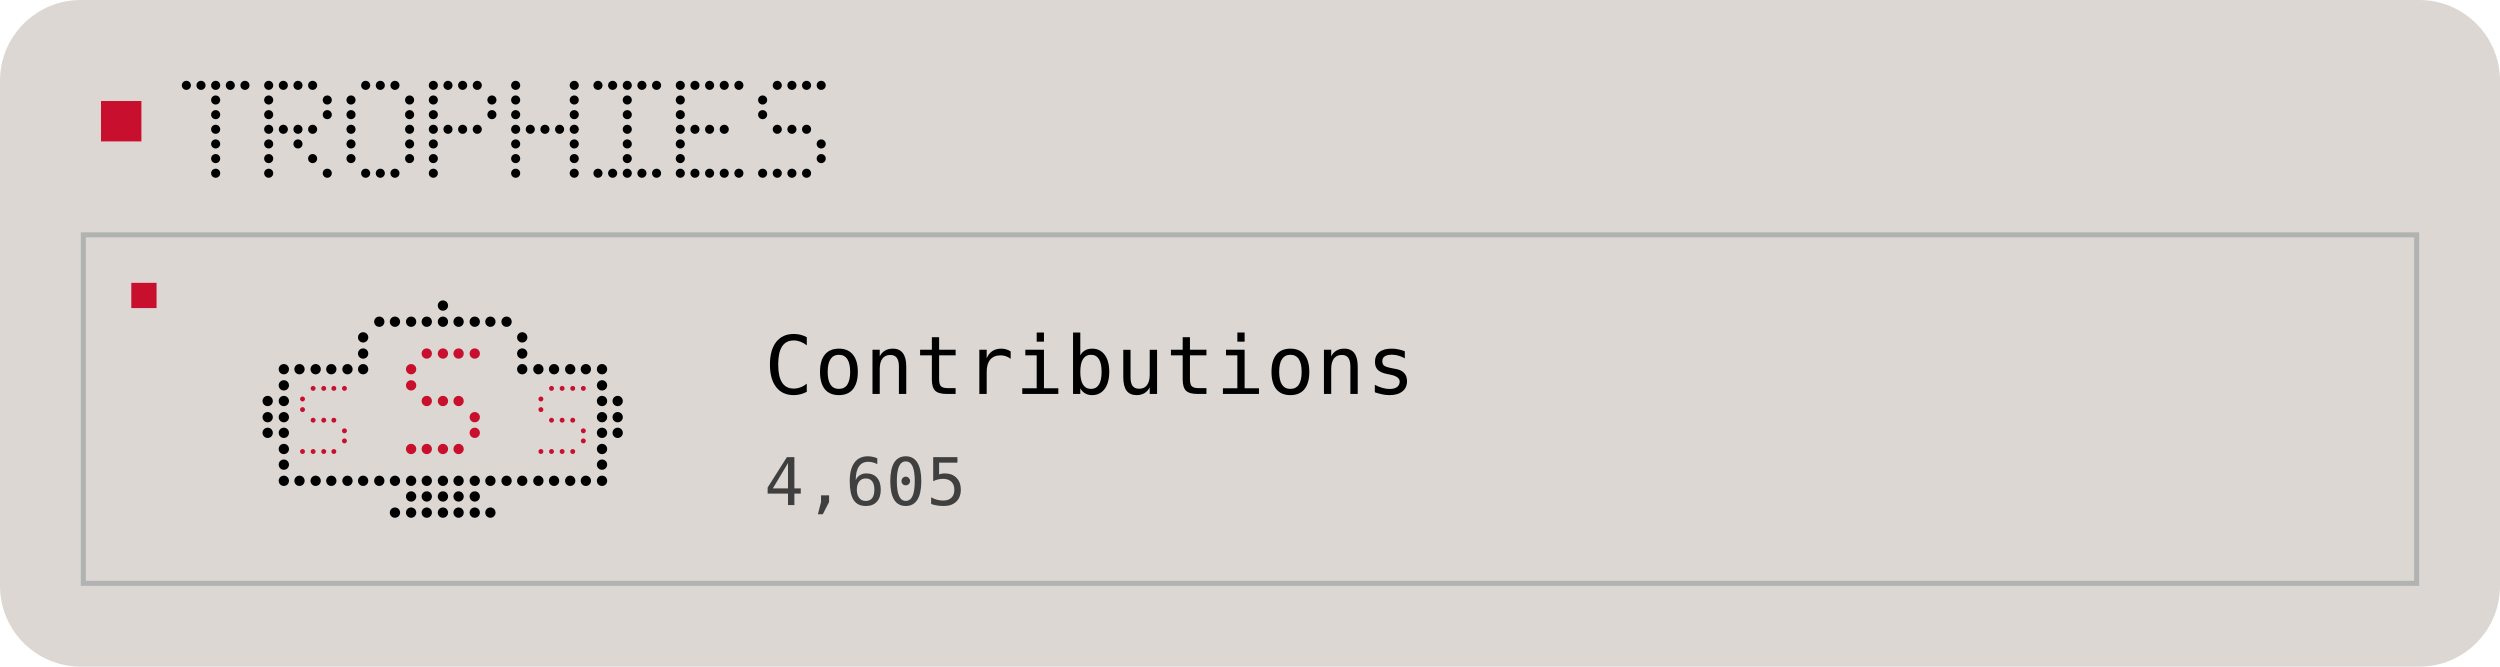
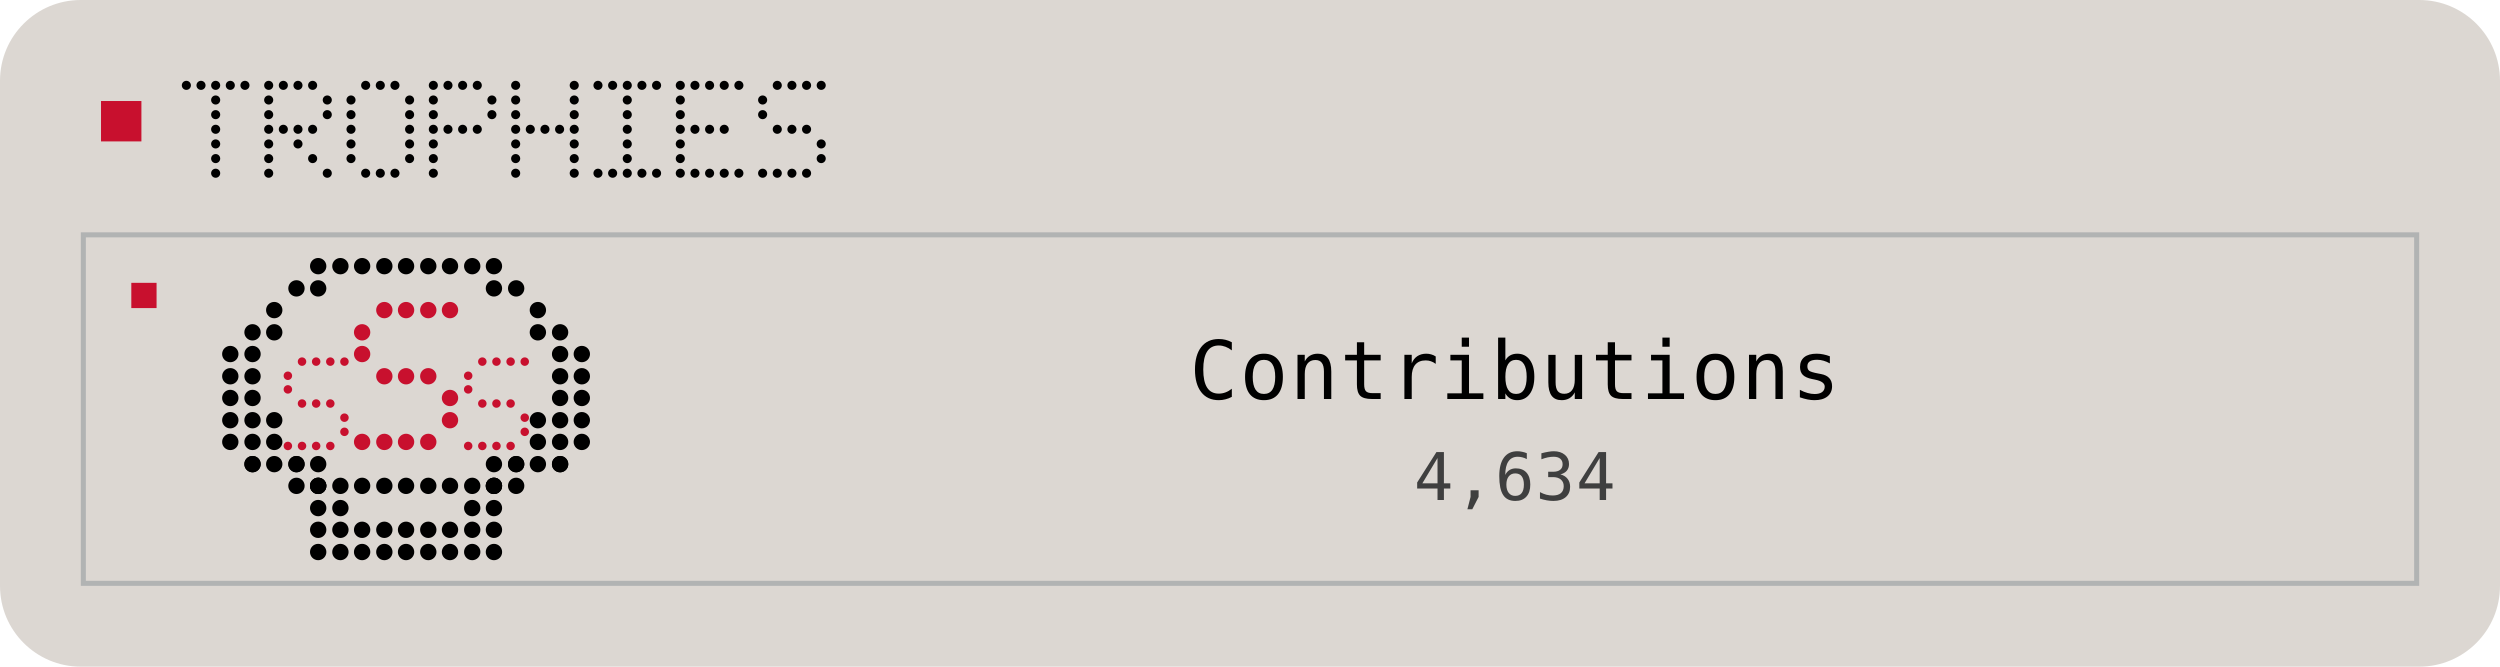
<svg xmlns="http://www.w3.org/2000/svg" width="495" height="132" viewBox="0 0 495 132" role="img">
  <rect width="495" height="132" rx="16" fill="#DCD7D2" />
  <rect x="20" y="20" width="8" height="8" fill="#C8102E" />
  <circle cx="36.9" cy="16.9" r="0.90" fill="#000000" />
  <circle cx="39.8" cy="16.9" r="0.90" fill="#000000" />
  <circle cx="42.7" cy="16.9" r="0.90" fill="#000000" />
  <circle cx="45.6" cy="16.9" r="0.90" fill="#000000" />
  <circle cx="48.5" cy="16.9" r="0.90" fill="#000000" />
  <circle cx="42.7" cy="19.8" r="0.90" fill="#000000" />
  <circle cx="42.7" cy="22.7" r="0.90" fill="#000000" />
  <circle cx="42.7" cy="25.6" r="0.90" fill="#000000" />
  <circle cx="42.7" cy="28.5" r="0.90" fill="#000000" />
  <circle cx="42.7" cy="31.4" r="0.90" fill="#000000" />
  <circle cx="42.7" cy="34.3" r="0.90" fill="#000000" />
  <circle cx="53.2" cy="16.9" r="0.90" fill="#000000" />
  <circle cx="56.1" cy="16.9" r="0.90" fill="#000000" />
  <circle cx="59.0" cy="16.9" r="0.90" fill="#000000" />
  <circle cx="61.9" cy="16.9" r="0.90" fill="#000000" />
  <circle cx="53.2" cy="19.8" r="0.90" fill="#000000" />
  <circle cx="64.8" cy="19.8" r="0.90" fill="#000000" />
  <circle cx="53.2" cy="22.7" r="0.90" fill="#000000" />
  <circle cx="64.8" cy="22.7" r="0.90" fill="#000000" />
  <circle cx="53.2" cy="25.6" r="0.90" fill="#000000" />
  <circle cx="56.1" cy="25.6" r="0.90" fill="#000000" />
  <circle cx="59.0" cy="25.6" r="0.90" fill="#000000" />
  <circle cx="61.9" cy="25.6" r="0.90" fill="#000000" />
  <circle cx="53.2" cy="28.5" r="0.90" fill="#000000" />
  <circle cx="59.0" cy="28.5" r="0.90" fill="#000000" />
  <circle cx="53.2" cy="31.4" r="0.90" fill="#000000" />
  <circle cx="61.9" cy="31.4" r="0.90" fill="#000000" />
  <circle cx="53.2" cy="34.3" r="0.90" fill="#000000" />
  <circle cx="64.8" cy="34.3" r="0.90" fill="#000000" />
  <circle cx="72.4" cy="16.9" r="0.90" fill="#000000" />
  <circle cx="75.3" cy="16.9" r="0.90" fill="#000000" />
  <circle cx="78.2" cy="16.9" r="0.90" fill="#000000" />
  <circle cx="69.5" cy="19.8" r="0.90" fill="#000000" />
  <circle cx="81.1" cy="19.8" r="0.90" fill="#000000" />
  <circle cx="69.5" cy="22.7" r="0.90" fill="#000000" />
  <circle cx="81.1" cy="22.7" r="0.90" fill="#000000" />
  <circle cx="69.5" cy="25.6" r="0.90" fill="#000000" />
  <circle cx="81.1" cy="25.6" r="0.90" fill="#000000" />
  <circle cx="69.5" cy="28.5" r="0.90" fill="#000000" />
  <circle cx="81.1" cy="28.5" r="0.90" fill="#000000" />
  <circle cx="69.5" cy="31.4" r="0.90" fill="#000000" />
  <circle cx="81.1" cy="31.4" r="0.90" fill="#000000" />
  <circle cx="72.4" cy="34.3" r="0.90" fill="#000000" />
  <circle cx="75.3" cy="34.3" r="0.90" fill="#000000" />
  <circle cx="78.2" cy="34.3" r="0.90" fill="#000000" />
  <circle cx="85.8" cy="16.9" r="0.90" fill="#000000" />
  <circle cx="88.7" cy="16.9" r="0.90" fill="#000000" />
  <circle cx="91.6" cy="16.9" r="0.90" fill="#000000" />
  <circle cx="94.5" cy="16.9" r="0.90" fill="#000000" />
  <circle cx="85.8" cy="19.8" r="0.90" fill="#000000" />
  <circle cx="97.4" cy="19.8" r="0.90" fill="#000000" />
  <circle cx="85.8" cy="22.7" r="0.90" fill="#000000" />
  <circle cx="97.4" cy="22.7" r="0.90" fill="#000000" />
  <circle cx="85.8" cy="25.6" r="0.90" fill="#000000" />
  <circle cx="88.7" cy="25.6" r="0.90" fill="#000000" />
  <circle cx="91.6" cy="25.6" r="0.90" fill="#000000" />
  <circle cx="94.5" cy="25.6" r="0.90" fill="#000000" />
  <circle cx="85.8" cy="28.5" r="0.90" fill="#000000" />
  <circle cx="85.8" cy="31.4" r="0.90" fill="#000000" />
  <circle cx="85.8" cy="34.3" r="0.90" fill="#000000" />
  <circle cx="102.1" cy="16.9" r="0.90" fill="#000000" />
  <circle cx="113.7" cy="16.9" r="0.90" fill="#000000" />
  <circle cx="102.1" cy="19.8" r="0.90" fill="#000000" />
  <circle cx="113.7" cy="19.8" r="0.90" fill="#000000" />
  <circle cx="102.1" cy="22.7" r="0.90" fill="#000000" />
  <circle cx="113.7" cy="22.7" r="0.90" fill="#000000" />
  <circle cx="102.1" cy="25.6" r="0.90" fill="#000000" />
  <circle cx="105.0" cy="25.6" r="0.90" fill="#000000" />
  <circle cx="107.9" cy="25.6" r="0.90" fill="#000000" />
  <circle cx="110.8" cy="25.6" r="0.90" fill="#000000" />
  <circle cx="113.7" cy="25.6" r="0.90" fill="#000000" />
  <circle cx="102.1" cy="28.5" r="0.90" fill="#000000" />
  <circle cx="113.7" cy="28.5" r="0.90" fill="#000000" />
  <circle cx="102.1" cy="31.4" r="0.90" fill="#000000" />
  <circle cx="113.7" cy="31.4" r="0.90" fill="#000000" />
  <circle cx="102.1" cy="34.3" r="0.90" fill="#000000" />
  <circle cx="113.7" cy="34.3" r="0.90" fill="#000000" />
  <circle cx="118.4" cy="16.9" r="0.90" fill="#000000" />
  <circle cx="121.3" cy="16.9" r="0.90" fill="#000000" />
  <circle cx="124.2" cy="16.9" r="0.90" fill="#000000" />
  <circle cx="127.1" cy="16.9" r="0.90" fill="#000000" />
  <circle cx="130.0" cy="16.9" r="0.90" fill="#000000" />
  <circle cx="124.2" cy="19.8" r="0.90" fill="#000000" />
  <circle cx="124.2" cy="22.7" r="0.90" fill="#000000" />
  <circle cx="124.2" cy="25.6" r="0.90" fill="#000000" />
  <circle cx="124.2" cy="28.5" r="0.90" fill="#000000" />
  <circle cx="124.2" cy="31.4" r="0.90" fill="#000000" />
  <circle cx="118.4" cy="34.3" r="0.90" fill="#000000" />
  <circle cx="121.3" cy="34.3" r="0.90" fill="#000000" />
  <circle cx="124.2" cy="34.3" r="0.90" fill="#000000" />
  <circle cx="127.1" cy="34.3" r="0.90" fill="#000000" />
  <circle cx="130.0" cy="34.3" r="0.90" fill="#000000" />
  <circle cx="134.7" cy="16.9" r="0.90" fill="#000000" />
  <circle cx="137.6" cy="16.9" r="0.90" fill="#000000" />
  <circle cx="140.5" cy="16.9" r="0.90" fill="#000000" />
  <circle cx="143.4" cy="16.9" r="0.90" fill="#000000" />
  <circle cx="146.3" cy="16.9" r="0.90" fill="#000000" />
  <circle cx="134.7" cy="19.8" r="0.90" fill="#000000" />
  <circle cx="134.7" cy="22.7" r="0.90" fill="#000000" />
  <circle cx="134.7" cy="25.6" r="0.90" fill="#000000" />
  <circle cx="137.6" cy="25.6" r="0.90" fill="#000000" />
  <circle cx="140.5" cy="25.6" r="0.90" fill="#000000" />
  <circle cx="143.4" cy="25.6" r="0.90" fill="#000000" />
  <circle cx="134.7" cy="28.5" r="0.90" fill="#000000" />
  <circle cx="134.7" cy="31.4" r="0.90" fill="#000000" />
  <circle cx="134.7" cy="34.3" r="0.90" fill="#000000" />
  <circle cx="137.6" cy="34.3" r="0.90" fill="#000000" />
  <circle cx="140.5" cy="34.3" r="0.90" fill="#000000" />
  <circle cx="143.4" cy="34.3" r="0.90" fill="#000000" />
  <circle cx="146.3" cy="34.3" r="0.90" fill="#000000" />
  <circle cx="153.9" cy="16.9" r="0.90" fill="#000000" />
  <circle cx="156.8" cy="16.9" r="0.90" fill="#000000" />
  <circle cx="159.7" cy="16.9" r="0.90" fill="#000000" />
  <circle cx="162.6" cy="16.9" r="0.90" fill="#000000" />
  <circle cx="151.0" cy="19.8" r="0.90" fill="#000000" />
  <circle cx="151.0" cy="22.7" r="0.90" fill="#000000" />
  <circle cx="153.9" cy="25.6" r="0.90" fill="#000000" />
  <circle cx="156.8" cy="25.6" r="0.90" fill="#000000" />
  <circle cx="159.7" cy="25.6" r="0.90" fill="#000000" />
  <circle cx="162.6" cy="28.5" r="0.90" fill="#000000" />
  <circle cx="162.6" cy="31.4" r="0.90" fill="#000000" />
  <circle cx="151.0" cy="34.3" r="0.90" fill="#000000" />
  <circle cx="153.9" cy="34.3" r="0.90" fill="#000000" />
  <circle cx="156.8" cy="34.3" r="0.90" fill="#000000" />
  <circle cx="159.7" cy="34.3" r="0.90" fill="#000000" />
  <rect x="16.5" y="46.5" width="462.0" height="69.0" fill="none" stroke="#B1B3B3" />
  <rect x="26.0" y="56.0" width="5" height="5" fill="#C8102E" />
-   <circle cx="87.7" cy="60.5" r="1.02" fill="#000000" />
-   <circle cx="75.1" cy="63.7" r="1.02" fill="#000000" />
-   <circle cx="78.2" cy="63.7" r="1.02" fill="#000000" />
-   <circle cx="81.4" cy="63.7" r="1.02" fill="#000000" />
-   <circle cx="84.5" cy="63.7" r="1.02" fill="#000000" />
-   <circle cx="87.7" cy="63.7" r="1.02" fill="#000000" />
-   <circle cx="90.8" cy="63.7" r="1.02" fill="#000000" />
-   <circle cx="94.0" cy="63.7" r="1.02" fill="#000000" />
-   <circle cx="97.1" cy="63.7" r="1.02" fill="#000000" />
-   <circle cx="100.3" cy="63.7" r="1.02" fill="#000000" />
-   <circle cx="71.9" cy="66.8" r="1.02" fill="#000000" />
-   <circle cx="103.4" cy="66.8" r="1.02" fill="#000000" />
-   <circle cx="71.9" cy="70.0" r="1.02" fill="#000000" />
-   <circle cx="103.4" cy="70.0" r="1.02" fill="#000000" />
-   <circle cx="71.9" cy="73.1" r="1.02" fill="#000000" />
-   <circle cx="103.4" cy="73.1" r="1.02" fill="#000000" />
-   <circle cx="59.3" cy="73.1" r="1.02" fill="#000000" />
-   <circle cx="62.5" cy="73.1" r="1.02" fill="#000000" />
-   <circle cx="65.6" cy="73.1" r="1.02" fill="#000000" />
-   <circle cx="68.8" cy="73.1" r="1.02" fill="#000000" />
-   <circle cx="56.2" cy="73.1" r="1.02" fill="#000000" />
-   <circle cx="106.6" cy="73.1" r="1.02" fill="#000000" />
-   <circle cx="109.7" cy="73.1" r="1.02" fill="#000000" />
-   <circle cx="112.9" cy="73.1" r="1.02" fill="#000000" />
-   <circle cx="116.0" cy="73.1" r="1.02" fill="#000000" />
-   <circle cx="119.2" cy="73.1" r="1.02" fill="#000000" />
-   <circle cx="56.2" cy="76.3" r="1.02" fill="#000000" />
-   <circle cx="119.2" cy="76.3" r="1.02" fill="#000000" />
-   <circle cx="56.2" cy="79.4" r="1.02" fill="#000000" />
-   <circle cx="119.2" cy="79.4" r="1.02" fill="#000000" />
-   <circle cx="56.2" cy="82.6" r="1.02" fill="#000000" />
-   <circle cx="119.2" cy="82.6" r="1.02" fill="#000000" />
-   <circle cx="56.2" cy="85.7" r="1.02" fill="#000000" />
-   <circle cx="119.2" cy="85.7" r="1.02" fill="#000000" />
-   <circle cx="56.2" cy="88.9" r="1.02" fill="#000000" />
-   <circle cx="119.2" cy="88.9" r="1.02" fill="#000000" />
-   <circle cx="56.2" cy="92.0" r="1.02" fill="#000000" />
-   <circle cx="119.2" cy="92.0" r="1.02" fill="#000000" />
-   <circle cx="53.0" cy="79.4" r="1.02" fill="#000000" />
-   <circle cx="53.0" cy="82.6" r="1.02" fill="#000000" />
-   <circle cx="53.0" cy="85.7" r="1.02" fill="#000000" />
-   <circle cx="122.3" cy="79.4" r="1.02" fill="#000000" />
-   <circle cx="122.3" cy="82.6" r="1.02" fill="#000000" />
-   <circle cx="122.3" cy="85.7" r="1.02" fill="#000000" />
-   <circle cx="56.2" cy="95.2" r="1.02" fill="#000000" />
-   <circle cx="59.3" cy="95.2" r="1.02" fill="#000000" />
-   <circle cx="62.5" cy="95.2" r="1.02" fill="#000000" />
-   <circle cx="65.6" cy="95.2" r="1.02" fill="#000000" />
-   <circle cx="68.8" cy="95.2" r="1.02" fill="#000000" />
-   <circle cx="71.9" cy="95.2" r="1.02" fill="#000000" />
-   <circle cx="75.1" cy="95.2" r="1.02" fill="#000000" />
-   <circle cx="78.2" cy="95.2" r="1.02" fill="#000000" />
-   <circle cx="81.4" cy="95.2" r="1.02" fill="#000000" />
-   <circle cx="84.5" cy="95.2" r="1.02" fill="#000000" />
-   <circle cx="87.7" cy="95.2" r="1.02" fill="#000000" />
-   <circle cx="90.8" cy="95.2" r="1.02" fill="#000000" />
-   <circle cx="94.0" cy="95.2" r="1.02" fill="#000000" />
-   <circle cx="97.1" cy="95.2" r="1.02" fill="#000000" />
-   <circle cx="100.3" cy="95.2" r="1.02" fill="#000000" />
-   <circle cx="103.4" cy="95.2" r="1.02" fill="#000000" />
-   <circle cx="106.6" cy="95.2" r="1.02" fill="#000000" />
-   <circle cx="109.7" cy="95.2" r="1.02" fill="#000000" />
-   <circle cx="112.9" cy="95.2" r="1.02" fill="#000000" />
-   <circle cx="116.0" cy="95.2" r="1.02" fill="#000000" />
-   <circle cx="119.2" cy="95.2" r="1.02" fill="#000000" />
-   <circle cx="81.4" cy="98.3" r="1.02" fill="#000000" />
-   <circle cx="84.5" cy="98.3" r="1.02" fill="#000000" />
-   <circle cx="87.7" cy="98.3" r="1.02" fill="#000000" />
-   <circle cx="90.8" cy="98.3" r="1.02" fill="#000000" />
-   <circle cx="94.0" cy="98.3" r="1.02" fill="#000000" />
-   <circle cx="78.2" cy="101.5" r="1.02" fill="#000000" />
-   <circle cx="81.4" cy="101.5" r="1.02" fill="#000000" />
-   <circle cx="84.5" cy="101.5" r="1.02" fill="#000000" />
-   <circle cx="87.7" cy="101.5" r="1.02" fill="#000000" />
-   <circle cx="90.8" cy="101.5" r="1.02" fill="#000000" />
-   <circle cx="94.0" cy="101.5" r="1.02" fill="#000000" />
-   <circle cx="97.1" cy="101.5" r="1.02" fill="#000000" />
-   <circle cx="84.5" cy="70.0" r="1.02" fill="#C8102E" />
-   <circle cx="87.7" cy="70.0" r="1.02" fill="#C8102E" />
-   <circle cx="90.8" cy="70.0" r="1.02" fill="#C8102E" />
-   <circle cx="94.0" cy="70.0" r="1.02" fill="#C8102E" />
-   <circle cx="81.4" cy="73.1" r="1.02" fill="#C8102E" />
-   <circle cx="81.4" cy="76.3" r="1.02" fill="#C8102E" />
-   <circle cx="84.5" cy="79.4" r="1.02" fill="#C8102E" />
-   <circle cx="87.7" cy="79.4" r="1.02" fill="#C8102E" />
-   <circle cx="90.8" cy="79.4" r="1.02" fill="#C8102E" />
-   <circle cx="94.0" cy="82.6" r="1.02" fill="#C8102E" />
-   <circle cx="94.0" cy="85.7" r="1.02" fill="#C8102E" />
-   <circle cx="81.4" cy="88.9" r="1.02" fill="#C8102E" />
-   <circle cx="84.5" cy="88.9" r="1.02" fill="#C8102E" />
-   <circle cx="87.7" cy="88.9" r="1.02" fill="#C8102E" />
-   <circle cx="90.8" cy="88.9" r="1.02" fill="#C8102E" />
-   <circle cx="62.0" cy="76.9" r="0.49" fill="#C8102E" />
-   <circle cx="64.1" cy="76.9" r="0.49" fill="#C8102E" />
-   <circle cx="66.1" cy="76.9" r="0.49" fill="#C8102E" />
-   <circle cx="68.2" cy="76.9" r="0.49" fill="#C8102E" />
-   <circle cx="59.9" cy="79.0" r="0.49" fill="#C8102E" />
-   <circle cx="59.9" cy="81.1" r="0.49" fill="#C8102E" />
-   <circle cx="62.0" cy="83.2" r="0.49" fill="#C8102E" />
-   <circle cx="64.1" cy="83.2" r="0.49" fill="#C8102E" />
-   <circle cx="66.1" cy="83.2" r="0.49" fill="#C8102E" />
-   <circle cx="68.2" cy="85.3" r="0.49" fill="#C8102E" />
-   <circle cx="68.2" cy="87.3" r="0.49" fill="#C8102E" />
-   <circle cx="59.9" cy="89.4" r="0.49" fill="#C8102E" />
-   <circle cx="62.0" cy="89.4" r="0.49" fill="#C8102E" />
-   <circle cx="64.1" cy="89.4" r="0.49" fill="#C8102E" />
-   <circle cx="66.1" cy="89.4" r="0.49" fill="#C8102E" />
-   <circle cx="109.2" cy="76.9" r="0.49" fill="#C8102E" />
-   <circle cx="111.3" cy="76.9" r="0.49" fill="#C8102E" />
-   <circle cx="113.4" cy="76.9" r="0.49" fill="#C8102E" />
-   <circle cx="115.5" cy="76.9" r="0.49" fill="#C8102E" />
-   <circle cx="107.1" cy="79.0" r="0.49" fill="#C8102E" />
-   <circle cx="107.1" cy="81.1" r="0.49" fill="#C8102E" />
-   <circle cx="109.2" cy="83.2" r="0.49" fill="#C8102E" />
-   <circle cx="111.3" cy="83.2" r="0.49" fill="#C8102E" />
-   <circle cx="113.4" cy="83.2" r="0.49" fill="#C8102E" />
-   <circle cx="115.5" cy="85.3" r="0.49" fill="#C8102E" />
-   <circle cx="115.5" cy="87.3" r="0.49" fill="#C8102E" />
-   <circle cx="107.1" cy="89.4" r="0.49" fill="#C8102E" />
-   <circle cx="109.2" cy="89.4" r="0.49" fill="#C8102E" />
-   <circle cx="111.3" cy="89.4" r="0.49" fill="#C8102E" />
-   <circle cx="113.4" cy="89.4" r="0.49" fill="#C8102E" />
-   <text x="151.35" y="78" fill="#000000" text-anchor="start" font-family="ui-monospace, Geist Mono, monospace" font-size="16" letter-spacing="0.3" dominant-baseline="auto">Contributions</text>
-   <text x="151.35" y="100" fill="#3F3F3F" text-anchor="start" font-family="ui-monospace, Geist Mono, monospace" font-size="13" letter-spacing="0.2" dominant-baseline="auto">4,605</text>
+   <circle cx="63.0" cy="52.7" r="1.62" fill="#000000" />
+   <circle cx="67.4" cy="52.7" r="1.62" fill="#000000" />
+   <circle cx="71.7" cy="52.7" r="1.62" fill="#000000" />
+   <circle cx="76.1" cy="52.7" r="1.62" fill="#000000" />
+   <circle cx="80.4" cy="52.7" r="1.62" fill="#000000" />
+   <circle cx="84.8" cy="52.7" r="1.62" fill="#000000" />
+   <circle cx="89.1" cy="52.7" r="1.62" fill="#000000" />
+   <circle cx="93.5" cy="52.7" r="1.62" fill="#000000" />
+   <circle cx="97.8" cy="52.7" r="1.62" fill="#000000" />
+   <circle cx="102.2" cy="57.1" r="1.62" fill="#000000" />
+   <circle cx="58.7" cy="57.1" r="1.62" fill="#000000" />
+   <circle cx="63.0" cy="57.1" r="1.62" fill="#000000" />
+   <circle cx="97.8" cy="57.1" r="1.62" fill="#000000" />
+   <circle cx="54.3" cy="61.4" r="1.62" fill="#000000" />
+   <circle cx="106.5" cy="61.4" r="1.62" fill="#000000" />
+   <circle cx="50.0" cy="65.8" r="1.62" fill="#000000" />
+   <circle cx="54.3" cy="65.8" r="1.62" fill="#000000" />
+   <circle cx="106.5" cy="65.8" r="1.62" fill="#000000" />
+   <circle cx="110.9" cy="65.8" r="1.62" fill="#000000" />
+   <circle cx="50.0" cy="70.1" r="1.62" fill="#000000" />
+   <circle cx="110.9" cy="70.1" r="1.62" fill="#000000" />
+   <circle cx="50.0" cy="74.5" r="1.62" fill="#000000" />
+   <circle cx="110.9" cy="74.5" r="1.62" fill="#000000" />
+   <circle cx="50.0" cy="78.8" r="1.62" fill="#000000" />
+   <circle cx="110.9" cy="78.8" r="1.62" fill="#000000" />
+   <circle cx="50.0" cy="83.2" r="1.62" fill="#000000" />
+   <circle cx="54.3" cy="83.2" r="1.62" fill="#000000" />
+   <circle cx="106.5" cy="83.2" r="1.62" fill="#000000" />
+   <circle cx="110.9" cy="83.2" r="1.62" fill="#000000" />
+   <circle cx="54.3" cy="87.5" r="1.62" fill="#000000" />
+   <circle cx="106.5" cy="87.5" r="1.62" fill="#000000" />
+   <circle cx="102.2" cy="91.9" r="1.62" fill="#000000" />
+   <circle cx="58.7" cy="91.9" r="1.62" fill="#000000" />
+   <circle cx="63.0" cy="91.9" r="1.62" fill="#000000" />
+   <circle cx="97.8" cy="91.9" r="1.62" fill="#000000" />
+   <circle cx="63.0" cy="96.2" r="1.62" fill="#000000" />
+   <circle cx="67.4" cy="96.2" r="1.62" fill="#000000" />
+   <circle cx="71.7" cy="96.2" r="1.62" fill="#000000" />
+   <circle cx="76.1" cy="96.2" r="1.62" fill="#000000" />
+   <circle cx="80.4" cy="96.2" r="1.62" fill="#000000" />
+   <circle cx="84.8" cy="96.2" r="1.62" fill="#000000" />
+   <circle cx="89.1" cy="96.2" r="1.62" fill="#000000" />
+   <circle cx="93.5" cy="96.2" r="1.62" fill="#000000" />
+   <circle cx="97.8" cy="96.2" r="1.62" fill="#000000" />
+   <circle cx="45.6" cy="70.1" r="1.62" fill="#000000" />
+   <circle cx="115.2" cy="70.1" r="1.62" fill="#000000" />
+   <circle cx="45.6" cy="74.5" r="1.62" fill="#000000" />
+   <circle cx="115.2" cy="74.5" r="1.62" fill="#000000" />
+   <circle cx="45.6" cy="78.8" r="1.62" fill="#000000" />
+   <circle cx="115.2" cy="78.8" r="1.62" fill="#000000" />
+   <circle cx="45.6" cy="83.2" r="1.62" fill="#000000" />
+   <circle cx="115.2" cy="83.2" r="1.62" fill="#000000" />
+   <circle cx="45.6" cy="87.5" r="1.62" fill="#000000" />
+   <circle cx="115.2" cy="87.5" r="1.62" fill="#000000" />
+   <circle cx="50.0" cy="87.5" r="1.62" fill="#000000" />
+   <circle cx="50.0" cy="91.9" r="1.62" fill="#000000" />
+   <circle cx="50.0" cy="91.9" r="1.62" fill="#000000" />
+   <circle cx="54.3" cy="91.9" r="1.62" fill="#000000" />
+   <circle cx="58.7" cy="91.9" r="1.62" fill="#000000" />
+   <circle cx="58.7" cy="96.2" r="1.62" fill="#000000" />
+   <circle cx="63.0" cy="96.2" r="1.62" fill="#000000" />
+   <circle cx="63.0" cy="96.2" r="1.62" fill="#000000" />
+   <circle cx="63.0" cy="100.6" r="1.62" fill="#000000" />
+   <circle cx="67.4" cy="100.6" r="1.62" fill="#000000" />
+   <circle cx="110.9" cy="87.5" r="1.62" fill="#000000" />
+   <circle cx="110.9" cy="91.9" r="1.62" fill="#000000" />
+   <circle cx="102.2" cy="91.9" r="1.62" fill="#000000" />
+   <circle cx="106.5" cy="91.9" r="1.62" fill="#000000" />
+   <circle cx="110.9" cy="91.9" r="1.62" fill="#000000" />
+   <circle cx="97.8" cy="96.2" r="1.62" fill="#000000" />
+   <circle cx="102.2" cy="96.2" r="1.62" fill="#000000" />
+   <circle cx="97.8" cy="96.2" r="1.62" fill="#000000" />
+   <circle cx="97.8" cy="100.6" r="1.62" fill="#000000" />
+   <circle cx="93.5" cy="100.6" r="1.62" fill="#000000" />
+   <circle cx="63.0" cy="104.9" r="1.62" fill="#000000" />
+   <circle cx="63.0" cy="109.3" r="1.62" fill="#000000" />
+   <circle cx="67.4" cy="104.9" r="1.62" fill="#000000" />
+   <circle cx="67.4" cy="109.3" r="1.62" fill="#000000" />
+   <circle cx="71.7" cy="104.9" r="1.62" fill="#000000" />
+   <circle cx="71.7" cy="109.3" r="1.62" fill="#000000" />
+   <circle cx="76.1" cy="104.9" r="1.62" fill="#000000" />
+   <circle cx="76.1" cy="109.3" r="1.62" fill="#000000" />
+   <circle cx="80.4" cy="104.9" r="1.62" fill="#000000" />
+   <circle cx="80.4" cy="109.3" r="1.62" fill="#000000" />
+   <circle cx="84.8" cy="104.9" r="1.62" fill="#000000" />
+   <circle cx="84.8" cy="109.3" r="1.62" fill="#000000" />
+   <circle cx="89.1" cy="104.9" r="1.62" fill="#000000" />
+   <circle cx="89.1" cy="109.3" r="1.62" fill="#000000" />
+   <circle cx="93.5" cy="104.9" r="1.62" fill="#000000" />
+   <circle cx="93.5" cy="109.3" r="1.62" fill="#000000" />
+   <circle cx="97.8" cy="104.9" r="1.62" fill="#000000" />
+   <circle cx="97.8" cy="109.3" r="1.62" fill="#000000" />
+   <circle cx="59.8" cy="71.6" r="0.84" fill="#C8102E" />
+   <circle cx="62.6" cy="71.6" r="0.84" fill="#C8102E" />
+   <circle cx="65.4" cy="71.6" r="0.84" fill="#C8102E" />
+   <circle cx="68.2" cy="71.6" r="0.84" fill="#C8102E" />
+   <circle cx="57.0" cy="74.4" r="0.84" fill="#C8102E" />
+   <circle cx="57.0" cy="77.1" r="0.84" fill="#C8102E" />
+   <circle cx="59.8" cy="79.9" r="0.84" fill="#C8102E" />
+   <circle cx="62.6" cy="79.9" r="0.84" fill="#C8102E" />
+   <circle cx="65.4" cy="79.9" r="0.84" fill="#C8102E" />
+   <circle cx="68.2" cy="82.7" r="0.84" fill="#C8102E" />
+   <circle cx="68.2" cy="85.5" r="0.84" fill="#C8102E" />
+   <circle cx="57.0" cy="88.3" r="0.84" fill="#C8102E" />
+   <circle cx="59.8" cy="88.3" r="0.84" fill="#C8102E" />
+   <circle cx="62.6" cy="88.3" r="0.84" fill="#C8102E" />
+   <circle cx="65.4" cy="88.3" r="0.84" fill="#C8102E" />
+   <circle cx="76.1" cy="61.4" r="1.62" fill="#C8102E" />
+   <circle cx="80.4" cy="61.4" r="1.62" fill="#C8102E" />
+   <circle cx="84.8" cy="61.4" r="1.62" fill="#C8102E" />
+   <circle cx="89.1" cy="61.4" r="1.62" fill="#C8102E" />
+   <circle cx="71.7" cy="65.8" r="1.62" fill="#C8102E" />
+   <circle cx="71.7" cy="70.1" r="1.62" fill="#C8102E" />
+   <circle cx="76.1" cy="74.5" r="1.62" fill="#C8102E" />
+   <circle cx="80.4" cy="74.5" r="1.62" fill="#C8102E" />
+   <circle cx="84.8" cy="74.5" r="1.62" fill="#C8102E" />
+   <circle cx="89.1" cy="78.8" r="1.62" fill="#C8102E" />
+   <circle cx="89.1" cy="83.2" r="1.62" fill="#C8102E" />
+   <circle cx="71.7" cy="87.5" r="1.62" fill="#C8102E" />
+   <circle cx="76.1" cy="87.5" r="1.62" fill="#C8102E" />
+   <circle cx="80.4" cy="87.5" r="1.62" fill="#C8102E" />
+   <circle cx="84.8" cy="87.5" r="1.62" fill="#C8102E" />
+   <circle cx="95.5" cy="71.6" r="0.84" fill="#C8102E" />
+   <circle cx="98.3" cy="71.6" r="0.84" fill="#C8102E" />
+   <circle cx="101.1" cy="71.6" r="0.84" fill="#C8102E" />
+   <circle cx="103.9" cy="71.6" r="0.84" fill="#C8102E" />
+   <circle cx="92.7" cy="74.4" r="0.84" fill="#C8102E" />
+   <circle cx="92.7" cy="77.1" r="0.84" fill="#C8102E" />
+   <circle cx="95.5" cy="79.9" r="0.84" fill="#C8102E" />
+   <circle cx="98.3" cy="79.9" r="0.84" fill="#C8102E" />
+   <circle cx="101.1" cy="79.9" r="0.84" fill="#C8102E" />
+   <circle cx="103.9" cy="82.7" r="0.84" fill="#C8102E" />
+   <circle cx="103.9" cy="85.5" r="0.84" fill="#C8102E" />
+   <circle cx="92.7" cy="88.3" r="0.84" fill="#C8102E" />
+   <circle cx="95.5" cy="88.3" r="0.84" fill="#C8102E" />
+   <circle cx="98.3" cy="88.3" r="0.84" fill="#C8102E" />
+   <circle cx="101.1" cy="88.3" r="0.84" fill="#C8102E" />
+   <text x="299.925" y="79.0" fill="#000000" text-anchor="middle" font-family="ui-monospace, Geist Mono, monospace" font-size="16" letter-spacing="0.3" dominant-baseline="auto">Contributions</text>
+   <text x="299.925" y="99.0" fill="#3F3F3F" text-anchor="middle" font-family="ui-monospace, Geist Mono, monospace" font-size="13" letter-spacing="0.2" dominant-baseline="auto">4,634</text>
</svg>
